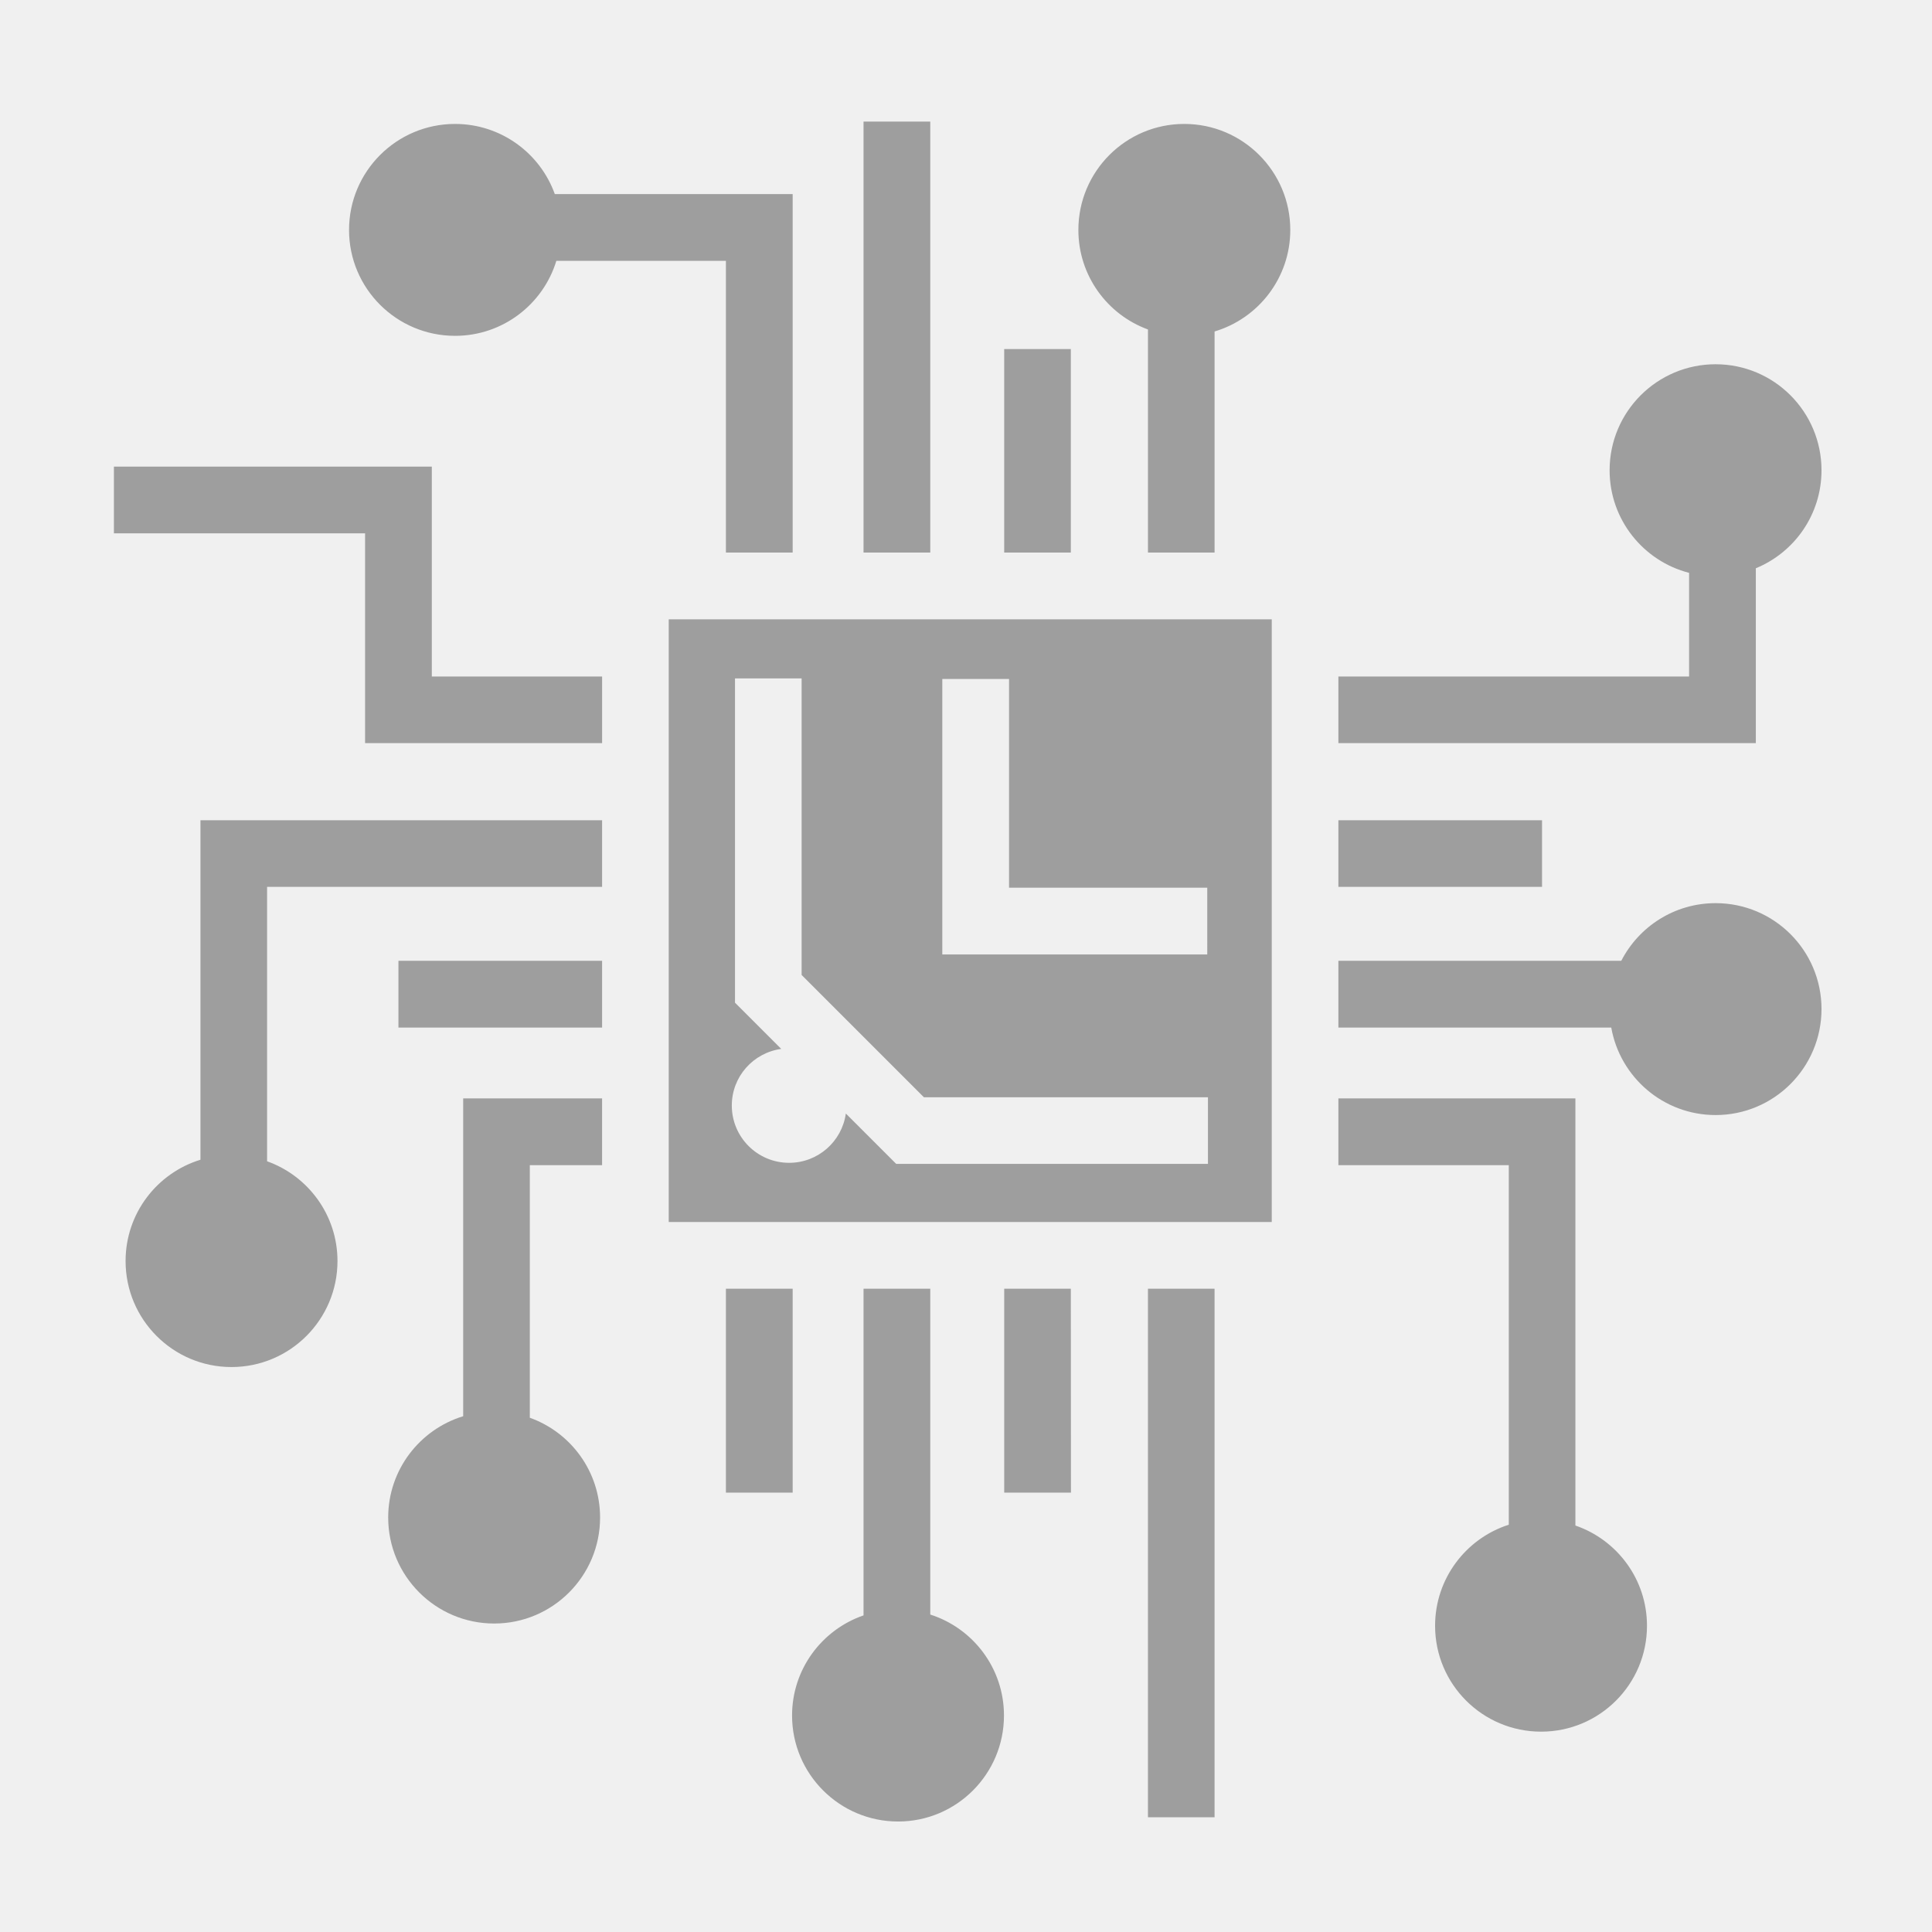
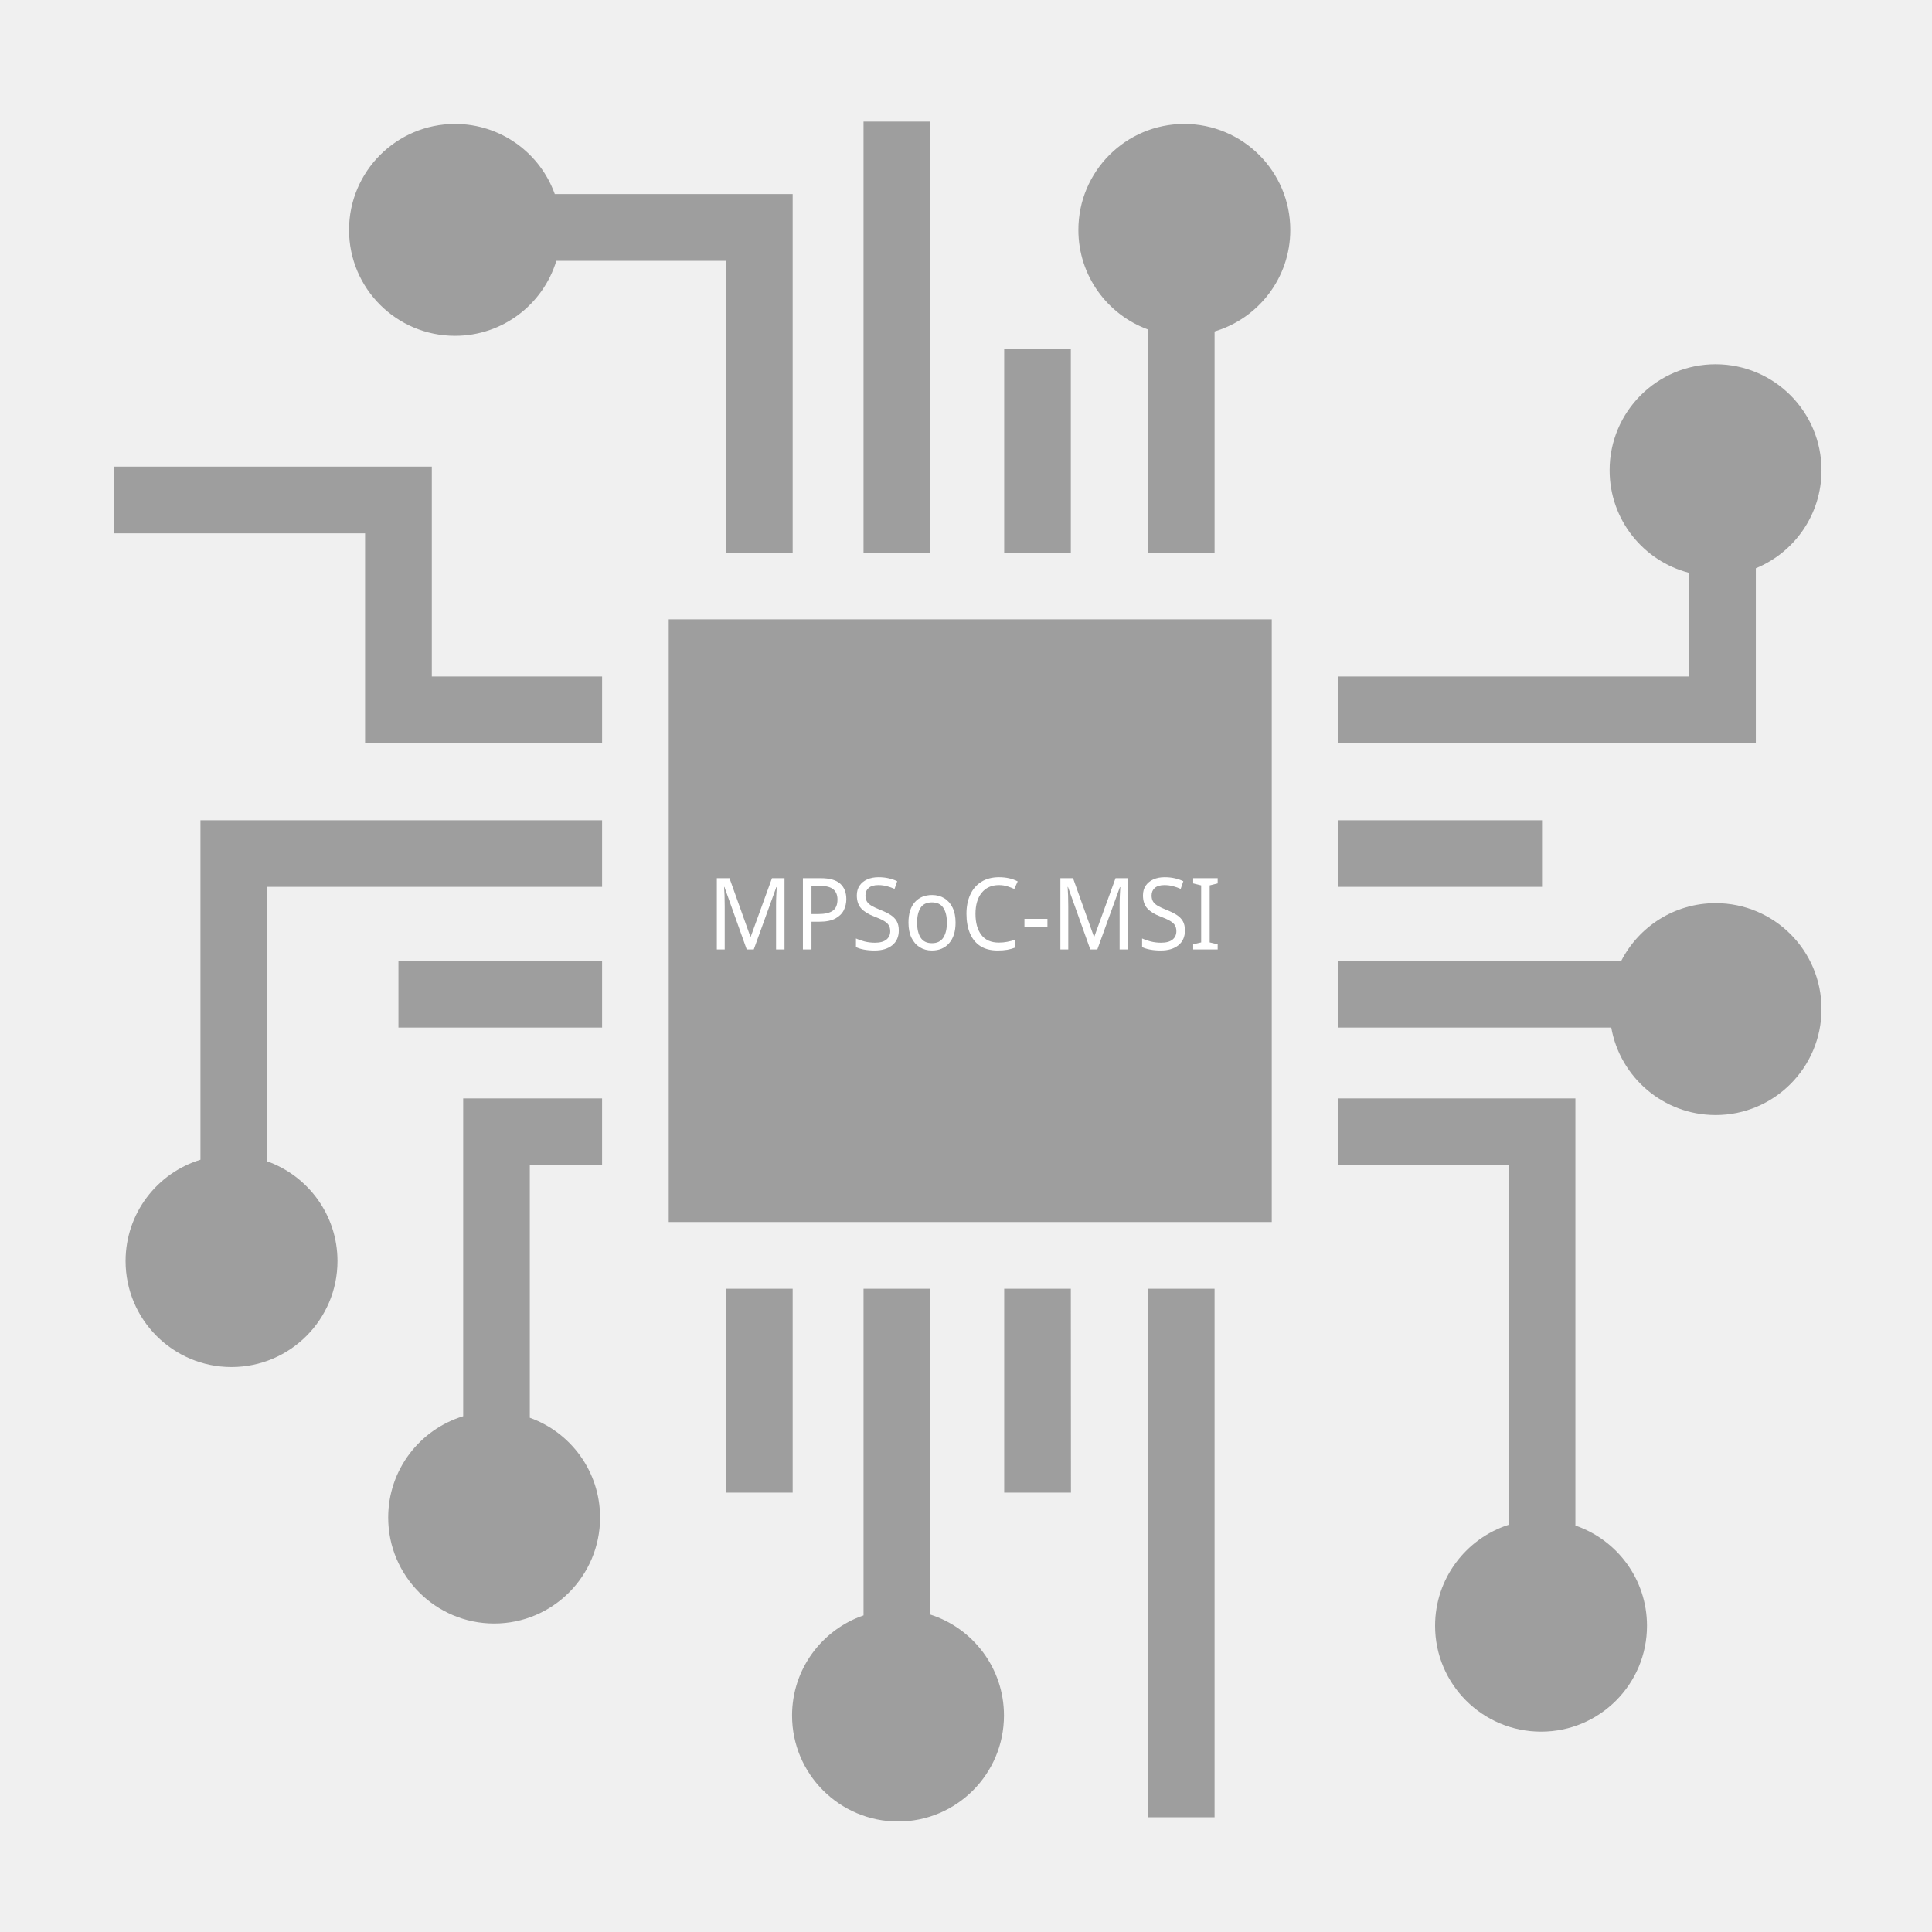
- <svg xmlns="http://www.w3.org/2000/svg" viewBox="0 0 512 512" style="height: 512px; width: 512px;">
-   <path d="M0 0h512v512H0z" fill="#7c2828" fill-opacity="0" />
-   <g class="" transform="translate(0,0)" style="touch-action: none;">
-     <path d="M228.844 32.22v114.218h17.687V32.218h-17.686zm-108.25.624c-15.507 0-28.094 12.586-28.094 28.093C92.5 76.444 105.087 89 120.594 89c12.655 0 23.34-8.372 26.844-19.875h44.937v77.313h17.688v-95H147.03c-3.888-10.837-14.262-18.593-26.436-18.593zm193.25 0c-15.507 0-28.063 12.586-28.063 28.093 0 12.124 7.677 22.45 18.44 26.376v59.124h17.655V87.844c11.596-3.452 20.063-14.193 20.063-26.906 0-15.508-12.587-28.094-28.094-28.094zM266.124 92.5v53.938h17.657V92.5h-17.655zm188.532 4.03c-15.507 0-28.094 12.588-28.094 28.095 0 13.083 8.948 24.074 21.063 27.188v27.468h-92.938v17.657h110.624v-46.342c10.223-4.192 17.407-14.233 17.407-25.97 0-15.507-12.557-28.094-28.064-28.094zM30.187 123.657v17.688H96.75v55.594h62.814V179.28h-45.126v-55.624h-84.25zm147.032 40.47v159.718h159.81v-159.72H177.22zm17.56 15.655h17.657v78.595l32.407 32.406h75.28v17.658H237.5l-2.594-2.594-10.75-10.75c-1.033 7.385-7.36 13.062-15.03 13.062-8.392 0-15.19-6.796-15.19-15.187 0-7.682 5.696-13.98 13.095-15l-9.655-9.658-2.594-2.593V179.78zm54.94.157h17.686v55.313h52.53l.002 17.688H249.72v-73zM53.124 217.375V307.344c-11.49 3.512-19.844 14.198-19.844 26.844 0 15.505 12.557 28.093 28.064 28.093s28.093-12.587 28.093-28.092c0-12.195-7.79-22.564-18.656-26.438v-72.72h88.782v-17.655H53.124zm301.563 0v17.656h53.968v-17.655h-53.97zm99.968 21.97c-10.898 0-20.342 6.21-25 15.28h-74.97l.002 17.688H427c2.325 13.168 13.824 23.187 27.656 23.187 15.507 0 28.063-12.588 28.063-28.094 0-15.507-12.557-28.062-28.064-28.062zm-349.062 15.28v17.688h53.97v-17.688h-53.97zm17.156 36.47v84.217c-11.498 3.513-19.875 14.2-19.875 26.844 0 15.506 12.587 28.094 28.094 28.094 15.506 0 28.06-12.588 28.06-28.094 0-12.194-7.766-22.564-18.624-26.437v-66.94h19.156v-17.686H122.75zm231.938 0v17.686h45.156v95.283c-11.323 3.624-19.53 14.26-19.53 26.78-.002 15.506 12.585 28.063 28.092 28.063 15.507 0 28.063-12.557 28.063-28.062 0-12.32-7.935-22.778-18.97-26.563V291.095h-62.814zM192.375 341.53v54.033h17.688V341.53h-17.688zm36.47 0v86.564c-11.013 3.794-18.94 14.233-18.94 26.53 0 15.506 12.588 28.095 28.095 28.095s28.063-12.59 28.063-28.095c0-12.53-8.203-23.14-19.532-26.75V341.53h-17.686zm37.28 0v54.033h17.688l-.032-54.032h-17.655zm38.094 0v140.064h17.655V341.53H304.22z" fill="#9e9e9e" fill-opacity="1" />
+ <svg xmlns="http://www.w3.org/2000/svg" viewBox="0 0 512 512" style="height: 512px; width: 512px;" version="1.1" id="svg8">
+   <defs id="defs12" />
+   <path d="M0 0h512v512H0z" fill="#7c2828" fill-opacity="0" id="path2" />
+   <g class="" transform="translate(0,0)" style="touch-action: none;" id="g6">
+     <path d="m 228.844,32.22 v 114.218 h 17.687 V 32.218 h -17.686 z m -108.25,0.624 C 105.087,32.844 92.5,45.43 92.5,60.937 92.5,76.444 105.087,89 120.594,89 c 12.655,0 23.34,-8.372 26.844,-19.875 h 44.937 v 77.313 h 17.688 v -95 H 147.03 C 143.142,40.601 132.768,32.845 120.594,32.845 Z m 193.25,0 c -15.507,0 -28.063,12.586 -28.063,28.093 0,12.124 7.677,22.45 18.44,26.376 v 59.124 h 17.655 V 87.844 c 11.596,-3.452 20.063,-14.193 20.063,-26.906 0,-15.508 -12.587,-28.094 -28.094,-28.094 z M 266.124,92.5 v 53.938 h 17.657 V 92.5 h -17.655 z m 188.532,4.03 c -15.507,0 -28.094,12.588 -28.094,28.095 0,13.083 8.948,24.074 21.063,27.188 v 27.468 h -92.938 v 17.657 h 110.624 v -46.342 c 10.223,-4.192 17.407,-14.233 17.407,-25.97 0,-15.507 -12.557,-28.094 -28.064,-28.094 z M 30.187,123.657 v 17.688 H 96.75 v 55.594 h 62.814 V 179.28 h -45.126 v -55.624 h -84.25 z m 147.032,40.47 v 159.718 h 159.81 V 164.125 H 177.22 Z M 53.124,217.375 v 89.969 c -11.49,3.512 -19.844,14.198 -19.844,26.844 0,15.505 12.557,28.093 28.064,28.093 15.507,0 28.093,-12.587 28.093,-28.092 0,-12.195 -7.79,-22.564 -18.656,-26.438 v -72.72 h 88.782 V 217.376 H 53.124 Z m 301.563,0 v 17.656 h 53.968 v -17.655 h -53.97 z m 99.968,21.97 c -10.898,0 -20.342,6.21 -25,15.28 h -74.97 l 0.002,17.688 H 427 c 2.325,13.168 13.824,23.187 27.656,23.187 15.507,0 28.063,-12.588 28.063,-28.094 0,-15.507 -12.557,-28.062 -28.064,-28.062 z m -349.062,15.28 v 17.688 h 53.97 v -17.688 z m 17.156,36.47 v 84.217 c -11.498,3.513 -19.875,14.2 -19.875,26.844 0,15.506 12.587,28.094 28.094,28.094 15.506,0 28.06,-12.588 28.06,-28.094 0,-12.194 -7.766,-22.564 -18.624,-26.437 v -66.94 h 19.156 v -17.686 h -36.81 z m 231.938,0 v 17.686 h 45.156 v 95.283 c -11.323,3.624 -19.53,14.26 -19.53,26.78 -0.002,15.506 12.585,28.063 28.092,28.063 15.507,0 28.063,-12.557 28.063,-28.062 0,-12.32 -7.935,-22.778 -18.97,-26.563 V 291.095 H 354.684 Z M 192.375,341.53 v 54.033 h 17.688 V 341.53 Z m 36.47,0 v 86.564 c -11.013,3.794 -18.94,14.233 -18.94,26.53 0,15.506 12.588,28.095 28.095,28.095 15.507,0 28.063,-12.59 28.063,-28.095 0,-12.53 -8.203,-23.14 -19.532,-26.75 V 341.53 Z m 37.28,0 v 54.033 h 17.688 l -0.032,-54.032 h -17.655 z m 38.094,0 v 140.064 h 17.655 V 341.53 H 304.22 Z" id="path4" style="fill:#9e9e9e;fill-opacity:1" />
+     <text xml:space="preserve" style="font-style:normal;font-weight:normal;font-size:25.789px;line-height:20;font-family:sans-serif;letter-spacing:0px;word-spacing:0px;fill:#ffffff;fill-opacity:1;stroke:none;stroke-width:0.645;" x="192.289" y="245.4" id="text816" transform="scale(0.9752579,1.02537)">
+       <tspan id="tspan814" x="192.289" y="245.4" style="stroke-width:0.645;fill:#ffffff;">MPSoC-MSI</tspan>
+     </text>
  </g>
</svg>
